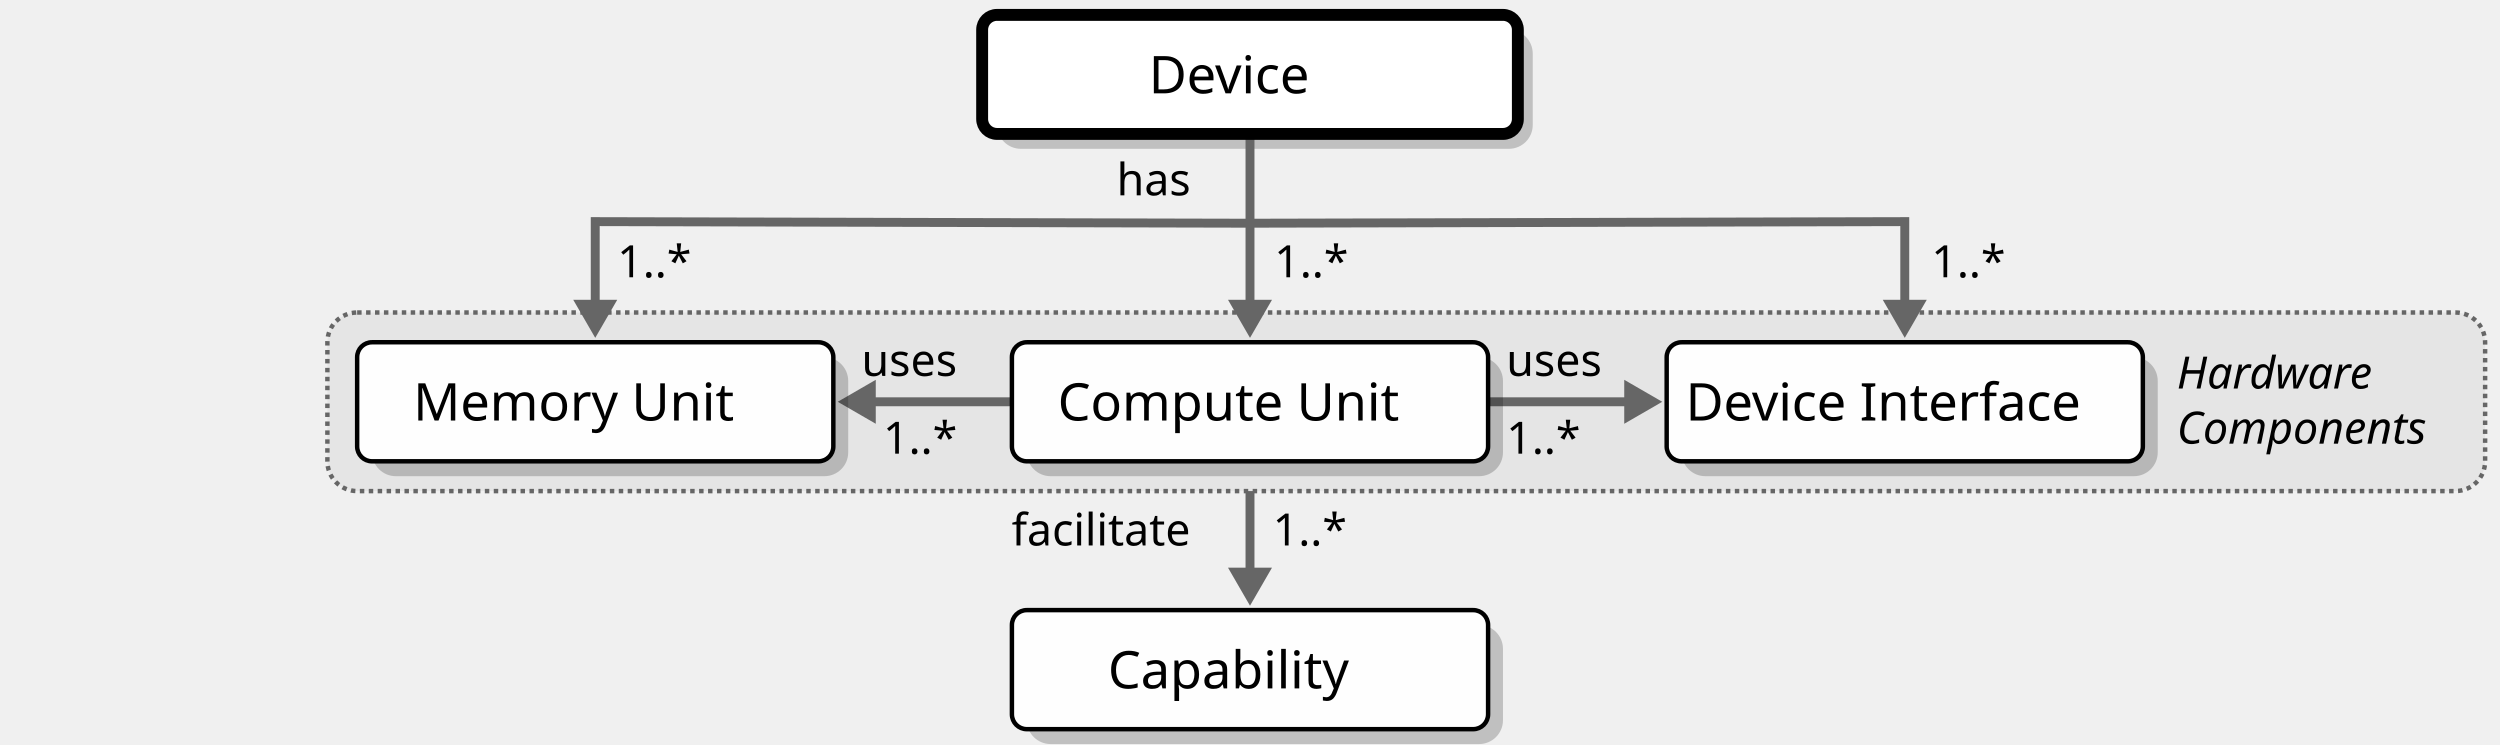
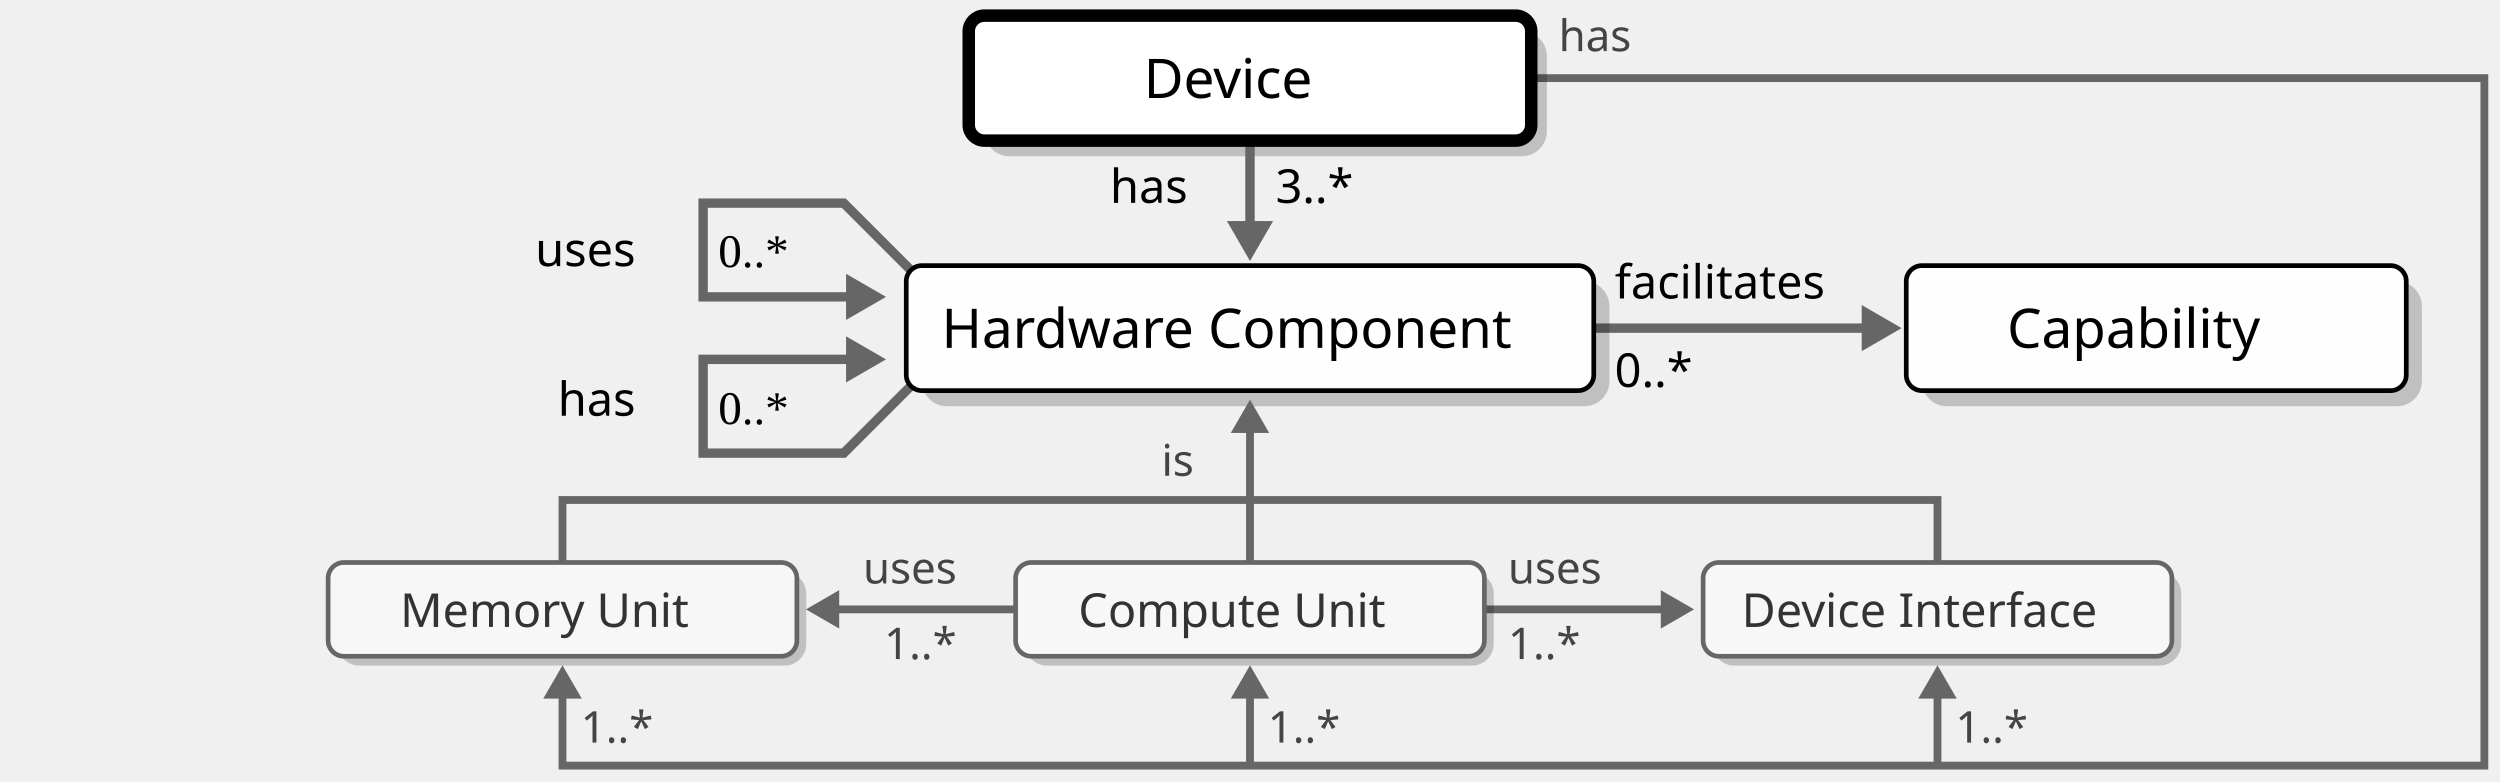
- <svg xmlns="http://www.w3.org/2000/svg" xmlns:xlink="http://www.w3.org/1999/xlink" width="168mm" height="50mm" version="1.1" viewBox="0 0 168 50" id="svg162">
+ <svg xmlns="http://www.w3.org/2000/svg" xmlns:xlink="http://www.w3.org/1999/xlink" width="160mm" height="50mm" version="1.1" viewBox="0 0 160 50" id="svg162">
  <defs id="defs5">
    <marker id="a" overflow="visible" orient="auto">
      <path transform="scale(0.4)" d="M 5.77,0 -2.88,5 V -5 Z" fill="context-stroke" fill-rule="evenodd" stroke="context-stroke" stroke-width="1pt" id="path2" />
    </marker>
    <marker id="e" overflow="visible" orient="auto">
      <path transform="scale(0.4)" d="M 5.77,0 -2.88,5 V -5 Z" fill="context-stroke" fill-rule="evenodd" stroke="context-stroke" stroke-width="1pt" id="path824" />
    </marker>
    <marker id="a-2" overflow="visible" orient="auto">
      <path transform="scale(0.4)" d="M 5.77,0 -2.88,5 V -5 Z" fill="context-stroke" fill-rule="evenodd" stroke="context-stroke" stroke-width="1pt" id="path2-3" />
    </marker>
    <marker id="a-3" overflow="visible" orient="auto">
      <path transform="scale(0.4)" d="M 5.77,0 -2.88,5 V -5 Z" fill="context-stroke" fill-rule="evenodd" stroke="context-stroke" stroke-width="1pt" id="path2-2" />
    </marker>
+     <marker id="b" overflow="visible" orient="auto">
+       <path transform="scale(0.4)" d="M 5.77,0 -2.88,5 V -5 Z" fill="context-stroke" fill-rule="evenodd" stroke="context-stroke" stroke-width="1pt" id="path824-4" />
+     </marker>
+     <marker id="e-0" overflow="visible" orient="auto">
+       <path transform="scale(0.4)" d="M 5.77,0 -2.88,5 V -5 Z" fill="context-stroke" fill-rule="evenodd" stroke="context-stroke" stroke-width="1pt" id="path824-9" />
+     </marker>
  </defs>
-   <use x="0" y="0" xlink:href="#g1003" id="use1249" transform="translate(44,18)" width="100%" height="100%" />
-   <rect id="rect896" x="67" y="2" width="36" height="8" rx="1.6" fill="none" opacity="0.913" stroke="#000000" stroke-linejoin="round" stroke-width="0.333" style="opacity:1;fill:#000000;fill-opacity:0.2;stroke:none;stroke-width:0.8;stroke-miterlimit:4;stroke-dasharray:none" />
-   <rect id="use19292" x="22" y="21" width="145" height="12" rx="2" fill="none" opacity="0.913" stroke="#000000" stroke-linejoin="round" stroke-width="0.333" style="opacity:1;fill:#e5e5e5;fill-opacity:1;stroke:#666666;stroke-width:0.3;stroke-miterlimit:4;stroke-dasharray:0.3, 0.3;stroke-dashoffset:0;stroke-opacity:1" />
-   <path d="M 84,9 84,21" marker-end="url(#a)" id="path6698" style="fill:none;stroke:#666666;stroke-width:0.6;stroke-miterlimit:4;stroke-dasharray:none" />
-   <path d="M 84,15 40,14.893 40,21" marker-end="url(#a)" id="path6700" style="fill:none;stroke:#666666;stroke-width:0.6;stroke-miterlimit:4;stroke-dasharray:none" />
-   <use x="0" y="0" xlink:href="#path6700" id="use2241" transform="matrix(-1,0,0,1,168,0)" width="100%" height="100%" />
-   <path d="M 68,27 H 58" marker-end="url(#a)" id="use19748" style="fill:none;stroke:#666666;stroke-width:0.6;stroke-miterlimit:4;stroke-dasharray:none" />
-   <path d="M 100,27 H 110" marker-end="url(#a)" id="use19750" style="fill:none;stroke:#666666;stroke-width:0.6;stroke-miterlimit:4;stroke-dasharray:none" />
-   <rect id="rect45004" x="66" y="1" width="36" height="8" rx="1" fill="none" opacity="0.913" stroke="#000000" stroke-linejoin="round" stroke-width="0.333" style="opacity:1;fill:#ffffff;fill-opacity:1;stroke-width:0.8;stroke-miterlimit:4;stroke-dasharray:none" />
-   <g id="g1003" transform="translate(0,-2)">
-     <rect id="rect897" x="25" y="26" width="32" height="8" rx="1.6" fill="none" opacity="0.913" stroke="#000000" stroke-linejoin="round" stroke-width="0.333" style="opacity:1;fill:#000000;fill-opacity:0.2;stroke:none;stroke-width:0.8;stroke-miterlimit:4;stroke-dasharray:none" />
-     <rect id="use8966" x="24" y="25" width="32" height="8" rx="1" fill="none" opacity="0.913" stroke="#000000" stroke-linejoin="round" stroke-width="0.333" style="opacity:1;fill:#fefefe;fill-opacity:1;stroke-width:0.3;stroke-miterlimit:4;stroke-dasharray:none" />
+   <path d="m 59,24 -5,5 -9,-1e-6 L 45,23 l 10,0" fill="none" marker-end="url(#e-0)" stroke="#666666" stroke-width=".667" id="path1634" style="stroke-width:0.6;stroke-miterlimit:4;stroke-dasharray:none;marker-end:url(#e-0)" />
+   <text x="43.016" y="26.606" font-family="sans-serif" font-size="2.9px" stroke-width="0.265" style="font-size:3px;line-height:1.25" xml:space="preserve" id="text1638">
+     <tspan x="43.016" y="26.606" font-size="2.9px" stroke-width="0.265" text-align="end" text-anchor="end" id="tspan1636" style="font-size:3px;fill:#000000;fill-opacity:1">has</tspan>
+   </text>
+   <text x="57.528" y="27.144" style="font-size:3px;line-height:1.25" xml:space="preserve" id="text1642">
+     <tspan x="52.723" y="27.144" font-size="2.9px" stroke-width="0.265" text-align="end" text-anchor="end" id="tspan1640" style="font-size:3px;fill:#000000;fill-opacity:1">0..*</tspan>
+   </text>
+   <path d="m 59,18 -5,-5 L 45,13 l -10e-7,6 10,1e-6" fill="none" marker-end="url(#e-0)" stroke="#666666" stroke-width=".667" id="path9365" style="stroke-width:0.6;stroke-miterlimit:4;stroke-dasharray:none;marker-end:url(#e-0)" />
+   <text x="43.016" y="17.031" font-family="sans-serif" font-size="2.9px" stroke-width="0.265" style="font-size:3px;line-height:1.25" xml:space="preserve" id="text9369">
+     <tspan x="43.016" y="17.031" font-size="2.9px" stroke-width="0.265" text-align="end" text-anchor="end" id="tspan9367" style="font-size:3px;fill:#000000;fill-opacity:1">uses</tspan>
+   </text>
+   <text x="57.528" y="17.09" style="font-size:3px;line-height:1.25" xml:space="preserve" id="text9373">
+     <tspan x="52.723" y="17.09" font-size="2.9px" stroke-width="0.265" text-align="end" text-anchor="end" id="tspan9371" style="font-size:3px;fill:#000000;fill-opacity:1">0..*</tspan>
+   </text>
+   <path d="m 98,5 61,-1e-7 V 49 H 36 v -5" marker-end="url(#b)" id="path30161" style="fill:none;stroke:#666666;stroke-width:0.5;stroke-miterlimit:4;stroke-dasharray:none;stroke-opacity:1" />
+   <path d="M 65,39 H 53" marker-end="url(#b)" id="path27305" style="fill:none;stroke:#666666;stroke-width:0.5;stroke-miterlimit:4;stroke-dasharray:none;stroke-opacity:1" />
+   <path d="m 102,21 h 18" marker-end="url(#a)" id="path1521" style="fill:none;stroke:#666666;stroke-width:0.6;stroke-miterlimit:4;stroke-dasharray:none" />
+   <g id="g8176" transform="translate(34,-8)">
+     <rect id="rect8172" x="25" y="26" width="44" height="8" rx="1.6" fill="none" opacity="0.913" stroke="#000000" stroke-linejoin="round" stroke-width="0.333" style="opacity:1;fill:#000000;fill-opacity:0.2;stroke:none;stroke-width:0.8;stroke-miterlimit:4;stroke-dasharray:none" />
+     <rect id="rect8174" x="24" y="25" width="44" height="8" rx="1" fill="none" opacity="0.913" stroke="#000000" stroke-linejoin="round" stroke-width="0.333" style="opacity:1;fill:#fefefe;fill-opacity:1;stroke-width:0.3;stroke-miterlimit:4;stroke-dasharray:none" />
  </g>
-   <use x="0" y="0" xlink:href="#g1003" id="use1245" transform="translate(44)" width="100%" height="100%" />
-   <text x="83.915" y="28.259" font-size="3.5px" style="line-height:1.25;font-family:sans-serif;stroke-width:0.265" xml:space="preserve" id="text8974">
-     <tspan x="83.915" y="28.259" font-size="3.5px" stroke-width="0.265" text-align="center" text-anchor="middle" id="tspan8972">Compute Unit</tspan>
+   <path d="M 80,36 V 27" marker-end="url(#a)" id="path6544" style="fill:none;stroke:#666666;stroke-width:0.5;stroke-miterlimit:4;stroke-dasharray:none" />
+   <path style="fill:none;stroke:#666666;stroke-width:0.5;stroke-linecap:butt;stroke-linejoin:miter;stroke-miterlimit:4;stroke-dasharray:none;stroke-opacity:1" d="m 36,36 v -4 h 88 v 4" id="path6579" />
+   <g id="use1249" transform="translate(98,-8)">
+     <rect id="rect22154" x="25" y="26" width="32" height="8" rx="1.6" fill="none" opacity="0.913" stroke="#000000" stroke-linejoin="round" stroke-width="0.333" style="opacity:1;fill:#000000;fill-opacity:0.2;stroke:none;stroke-width:0.8;stroke-miterlimit:4;stroke-dasharray:none" />
+     <rect id="rect22156" x="24" y="25" width="32" height="8" rx="1" fill="none" opacity="0.913" stroke="#000000" stroke-linejoin="round" stroke-width="0.333" style="opacity:1;fill:#fefefe;fill-opacity:1;stroke-width:0.3;stroke-miterlimit:4;stroke-dasharray:none" />
+   </g>
+   <rect id="rect896" x="63" y="2" width="36" height="8" rx="1.6" fill="none" opacity="0.913" stroke="#000000" stroke-linejoin="round" stroke-width="0.333" style="opacity:1;fill:#000000;fill-opacity:0.2;stroke:none;stroke-width:0.8;stroke-miterlimit:4;stroke-dasharray:none" />
+   <path d="M 80,9 V 15" marker-end="url(#a)" id="path6698" style="fill:none;stroke:#666666;stroke-width:0.6;stroke-miterlimit:4;stroke-dasharray:none" />
+   <rect id="rect45004" x="62" y="1" width="36" height="8" rx="1" fill="none" opacity="0.913" stroke="#000000" stroke-linejoin="round" stroke-width="0.333" style="opacity:1;fill:#ffffff;fill-opacity:1;stroke-width:0.8;stroke-miterlimit:4;stroke-dasharray:none" />
+   <text x="83.24" y="12.984" style="font-size:3px;line-height:1.25;font-family:sans-serif;stroke-width:0.265" xml:space="preserve" id="use32783">
+     <tspan x="78.356" y="12.984" stroke-width="0.265" id="tspan6742" style="text-align:end;text-anchor:end">has</tspan>
  </text>
-   <text x="39.915" y="28.259" font-size="3.5px" style="line-height:1.25;font-family:sans-serif;stroke-width:0.265" xml:space="preserve" id="text8978">
-     <tspan x="39.915" y="28.259" font-size="3.5px" stroke-width="0.265" text-align="center" text-anchor="middle" id="tspan8976">Memory Unit</tspan>
+   <text x="81.634" y="12.984" style="font-size:3px;line-height:1.25;font-family:sans-serif;stroke-width:0.265" xml:space="preserve" id="text6752">
+     <tspan x="81.634" y="12.984" stroke-width="0.265" id="tspan6750">3..*</tspan>
  </text>
-   <use x="0" y="0" xlink:href="#g1003" id="use1247" transform="translate(88)" width="100%" height="100%" />
-   <text x="127.915" y="28.259" font-size="3.5px" style="line-height:1.25;font-family:sans-serif;stroke-width:0.265" xml:space="preserve" id="text8982">
-     <tspan x="127.915" y="28.259" font-size="3.5px" stroke-width="0.265" text-align="center" text-anchor="middle" id="tspan8980">Device Interface</tspan>
+   <text x="79.958" y="6.272" font-size="3.5px" style="line-height:1.25;font-family:sans-serif;stroke-width:0.265" xml:space="preserve" id="text44012">
+     <tspan x="79.958" y="6.272" font-size="3.5px" stroke-width="0.265" text-align="center" text-anchor="middle" id="tspan44010">Device</tspan>
  </text>
-   <text x="146.28" y="26.11" style="font-size:3px;line-height:1.25;font-family:sans-serif;stroke-width:0.265" xml:space="preserve" id="text25087">
-     <tspan x="146.28" y="26.11" stroke-width="0.265" id="tspan25085" style="font-style:italic;font-variant:normal;font-weight:normal;font-stretch:normal;font-family:sans-serif;-inkscape-font-specification:'sans-serif Italic'">Hardware</tspan>
+   <text x="137.915" y="22.259" font-size="3.5px" style="line-height:1.25;font-family:sans-serif;stroke-width:0.265" xml:space="preserve" id="text980">
+     <tspan x="137.915" y="22.259" font-size="3.5px" stroke-width="0.265" text-align="center" text-anchor="middle" id="tspan978">Capability</tspan>
  </text>
-   <text x="146.28" y="29.814" style="font-size:3px;line-height:1.25;font-family:sans-serif;stroke-width:0.265" xml:space="preserve" id="text25665">
-     <tspan x="146.28" y="29.814" stroke-width="0.265" id="tspan25663" style="font-style:italic;font-variant:normal;font-weight:normal;font-stretch:normal;font-family:sans-serif;-inkscape-font-specification:'sans-serif Italic'">Components</tspan>
+   <text x="103.345" y="24.76" style="font-size:3px;line-height:1.25;font-family:sans-serif;stroke-width:0.265" xml:space="preserve" id="text1624">
+     <tspan x="103.345" y="24.76" stroke-width="0.265" id="tspan1622">0..*</tspan>
  </text>
-   <text x="87.24" y="13.124" style="font-size:3px;line-height:1.25;font-family:sans-serif;stroke-width:0.265" xml:space="preserve" id="use32783">
-     <tspan x="82.356" y="13.124" stroke-width="0.265" id="tspan6742" style="text-align:end;text-anchor:end">has</tspan>
+   <path d="M 95,39 H 107" marker-end="url(#b)" id="path829" style="fill:none;stroke:#666666;stroke-width:0.5;stroke-miterlimit:4;stroke-dasharray:none;stroke-opacity:1" />
+   <text x="96.51" y="37.342" font-size="3px" stroke-width="0.265" style="font-size:2.8px;line-height:1.25;font-family:sans-serif" xml:space="preserve" id="text874">
+     <tspan x="96.51" y="37.342" stroke-width="0.265" id="tspan872" style="font-size:2.8px;fill:#444444;fill-opacity:1">uses</tspan>
  </text>
-   <text x="85.634" y="18.632" style="font-size:3px;line-height:1.25;font-family:sans-serif;stroke-width:0.265" xml:space="preserve" id="text6752">
-     <tspan x="85.634" y="18.632" stroke-width="0.265" id="tspan6750">1..*</tspan>
+   <text x="96.51" y="42.179" font-size="3px" stroke-width="0.265" style="font-size:2.8px;line-height:1.25;font-family:sans-serif" xml:space="preserve" id="text2279">
+     <tspan x="96.51" y="42.179" stroke-width="0.265" id="tspan2277" style="font-size:2.8px;fill:#444444;fill-opacity:1">1..*</tspan>
  </text>
-   <text x="41.48" y="18.632" style="font-size:3px;line-height:1.25;font-family:sans-serif;stroke-width:0.265" xml:space="preserve" id="use6754">
-     <tspan x="41.48" y="18.632" stroke-width="0.265" id="tspan6768">1..*</tspan>
+   <text x="79.866" y="22.259" font-size="3.5px" style="line-height:1.25;font-family:sans-serif;stroke-width:0.265" xml:space="preserve" id="text4230">
+     <tspan x="79.866" y="22.259" font-size="3.5px" stroke-width="0.265" text-align="center" text-anchor="middle" id="tspan4228">Hardware Component</tspan>
  </text>
-   <text x="129.788" y="18.632" style="font-size:3px;line-height:1.25;font-family:sans-serif;stroke-width:0.265" xml:space="preserve" id="use6756">
-     <tspan x="129.788" y="18.632" stroke-width="0.265" id="tspan6772">1..*</tspan>
+   <text x="83.469" y="30.454" style="font-size:2.8px;line-height:1.25;font-family:sans-serif;stroke-width:0.265" xml:space="preserve" id="text7622">
+     <tspan x="78.585" y="30.454" stroke-width="0.265" id="tspan7620" style="font-size:2.8px;text-align:end;text-anchor:end;fill:#444444;fill-opacity:1">is</tspan>
  </text>
-   <text x="73.09" y="25.261" style="font-size:3px;line-height:1.25;font-family:sans-serif;stroke-width:0.265" xml:space="preserve" id="use34501">
-     <tspan x="66.66" y="25.261" stroke-width="0.265" id="tspan6776" style="text-align:end;text-anchor:end">uses</tspan>
+   <text x="103.345" y="19.103" style="font-size:3px;line-height:1.25;font-family:sans-serif;stroke-width:0.265" xml:space="preserve" id="text8419">
+     <tspan x="103.345" y="19.103" stroke-width="0.265" id="tspan8417">facilitates</tspan>
  </text>
-   <text x="101.225" y="25.261" style="font-size:3px;line-height:1.25;font-family:sans-serif;stroke-width:0.265" xml:space="preserve" id="use34503">
-     <tspan x="101.225" y="25.261" stroke-width="0.265" id="tspan6780">uses</tspan>
+   <g id="g2499-6" transform="translate(-71,35)">
+     <rect id="rect2153-8" x="92.6" y="1.6" width="30" height="6" rx="1.4" fill="none" opacity="0.913" stroke="#000000" stroke-linejoin="round" stroke-width="0.333" style="opacity:1;fill:#000000;fill-opacity:0.2;stroke:none;stroke-width:0.297;stroke-miterlimit:4;stroke-dasharray:none;stroke-opacity:1" />
+     <rect id="rect3080-9" x="92" y="1" width="30" height="6" rx="1" fill="none" opacity="0.913" stroke="#000000" stroke-linejoin="round" stroke-width="0.333" style="opacity:1;fill:#f7f7f7;fill-opacity:1;stroke:#666666;stroke-width:0.3;stroke-miterlimit:4;stroke-dasharray:none;stroke-opacity:1" />
+   </g>
+   <use x="0" y="0" xlink:href="#g2499-6" id="use22662" transform="translate(44)" width="100%" height="100%" />
+   <text x="36.015" y="40.124" style="font-size:3px;line-height:1.25;font-family:sans-serif;fill:#333333;fill-opacity:1;stroke-width:0.265" xml:space="preserve" id="text851-1">
+     <tspan x="36.015" y="40.124" font-size="3.5px" stroke-width="0.265" text-align="center" text-anchor="middle" id="tspan849-4" style="font-size:3px;fill:#333333;fill-opacity:1">Memory Unit</tspan>
  </text>
-   <text x="83.958" y="6.272" font-size="3.5px" style="line-height:1.25;font-family:sans-serif;stroke-width:0.265" xml:space="preserve" id="text44012">
-     <tspan x="83.958" y="6.272" font-size="3.5px" stroke-width="0.265" text-align="center" text-anchor="middle" id="tspan44010">Device</tspan>
+   <text x="80.015" y="40.124" style="font-size:3px;line-height:1.25;font-family:sans-serif;fill:#333333;fill-opacity:1;stroke-width:0.265" xml:space="preserve" id="text22666">
+     <tspan x="80.015" y="40.124" font-size="3.5px" stroke-width="0.265" text-align="center" text-anchor="middle" id="tspan22664" style="font-size:3px;fill:#333333;fill-opacity:1">Compute Unit</tspan>
  </text>
-   <text x="83.915" y="46.259" font-size="3.5px" style="line-height:1.25;font-family:sans-serif;stroke-width:0.265" xml:space="preserve" id="text980">
-     <tspan x="83.915" y="46.259" font-size="3.5px" stroke-width="0.265" text-align="center" text-anchor="middle" id="tspan978">Capability</tspan>
+   <use x="0" y="0" xlink:href="#g2499-6" id="use22668" transform="translate(88)" width="100%" height="100%" />
+   <text x="124.015" y="40.124" style="font-size:3px;line-height:1.25;font-family:sans-serif;fill:#333333;fill-opacity:1;stroke-width:0.265" xml:space="preserve" id="text22672">
+     <tspan x="124.015" y="40.124" font-size="3.5px" stroke-width="0.265" text-align="center" text-anchor="middle" id="tspan22670" style="font-size:3px;fill:#333333;fill-opacity:1">Device Interface</tspan>
  </text>
-   <path d="m 84,33 v 6" marker-end="url(#a)" id="path1521" style="fill:none;stroke:#666666;stroke-width:0.6;stroke-miterlimit:4;stroke-dasharray:none" />
-   <text x="85.531" y="36.655" style="font-size:3px;line-height:1.25;font-family:sans-serif;stroke-width:0.265" xml:space="preserve" id="text1624">
-     <tspan x="85.531" y="36.655" stroke-width="0.265" id="tspan1622">1..*</tspan>
+   <text x="69.415" y="37.342" font-size="3px" stroke-width="0.265" style="font-size:2.8px;line-height:1.25;font-family:sans-serif" xml:space="preserve" id="text27309">
+     <tspan x="63.413" y="37.342" stroke-width="0.265" id="tspan27307" style="font-size:2.8px;text-align:end;text-anchor:end;fill:#444444;fill-opacity:1">uses</tspan>
  </text>
-   <text x="85.504" y="36.655" style="font-size:3px;line-height:1.25;font-family:sans-serif;stroke-width:0.265" xml:space="preserve" id="text2030">
-     <tspan x="82.342" y="36.655" stroke-width="0.265" id="tspan2028" style="text-align:end;text-anchor:end">facilitate</tspan>
+   <text x="68.405" y="42.179" font-size="3px" stroke-width="0.265" style="font-size:2.8px;line-height:1.25;font-family:sans-serif" xml:space="preserve" id="text27313">
+     <tspan x="63.413" y="42.179" stroke-width="0.265" id="tspan27311" style="font-size:2.8px;text-align:end;text-anchor:end;fill:#444444;fill-opacity:1">1..*</tspan>
  </text>
-   <text x="73.09" y="30.488" style="font-size:3px;line-height:1.25;font-family:sans-serif;stroke-width:0.265" xml:space="preserve" id="text4420">
-     <tspan x="66.66" y="30.488" stroke-width="0.265" id="tspan4418" style="text-align:end;text-anchor:end">1..*</tspan>
-   </text>
-   <text x="101.225" y="30.488" style="font-size:3px;line-height:1.25;font-family:sans-serif;stroke-width:0.265" xml:space="preserve" id="text5516">
-     <tspan x="101.225" y="30.488" stroke-width="0.265" id="tspan5514">1..*</tspan>
+   <path d="M 80,49 V 44" marker-end="url(#b)" id="path30551" style="fill:none;stroke:#666666;stroke-width:0.5;stroke-miterlimit:4;stroke-dasharray:none;stroke-opacity:1" />
+   <use x="0" y="0" xlink:href="#path30551" id="use30652" width="100%" height="100%" transform="translate(44)" />
+   <use x="0" y="0" xlink:href="#text2279" id="use32322" transform="translate(-59.34192,5.344884)" width="100%" height="100%" />
+   <use x="0" y="0" xlink:href="#text2279" id="use32324" transform="translate(-15.37539,5.344884)" width="100%" height="100%" />
+   <use x="0" y="0" xlink:href="#text2279" id="use32326" transform="translate(28.63681,5.344884)" width="100%" height="100%" />
+   <text x="99.757" y="3.273" font-size="3px" stroke-width="0.265" style="font-size:2.8px;line-height:1.25;font-family:sans-serif" xml:space="preserve" id="text3413">
+     <tspan x="99.757" y="3.273" stroke-width="0.265" id="tspan3411" style="font-size:2.8px;fill:#444444;fill-opacity:1">has</tspan>
  </text>
</svg>
